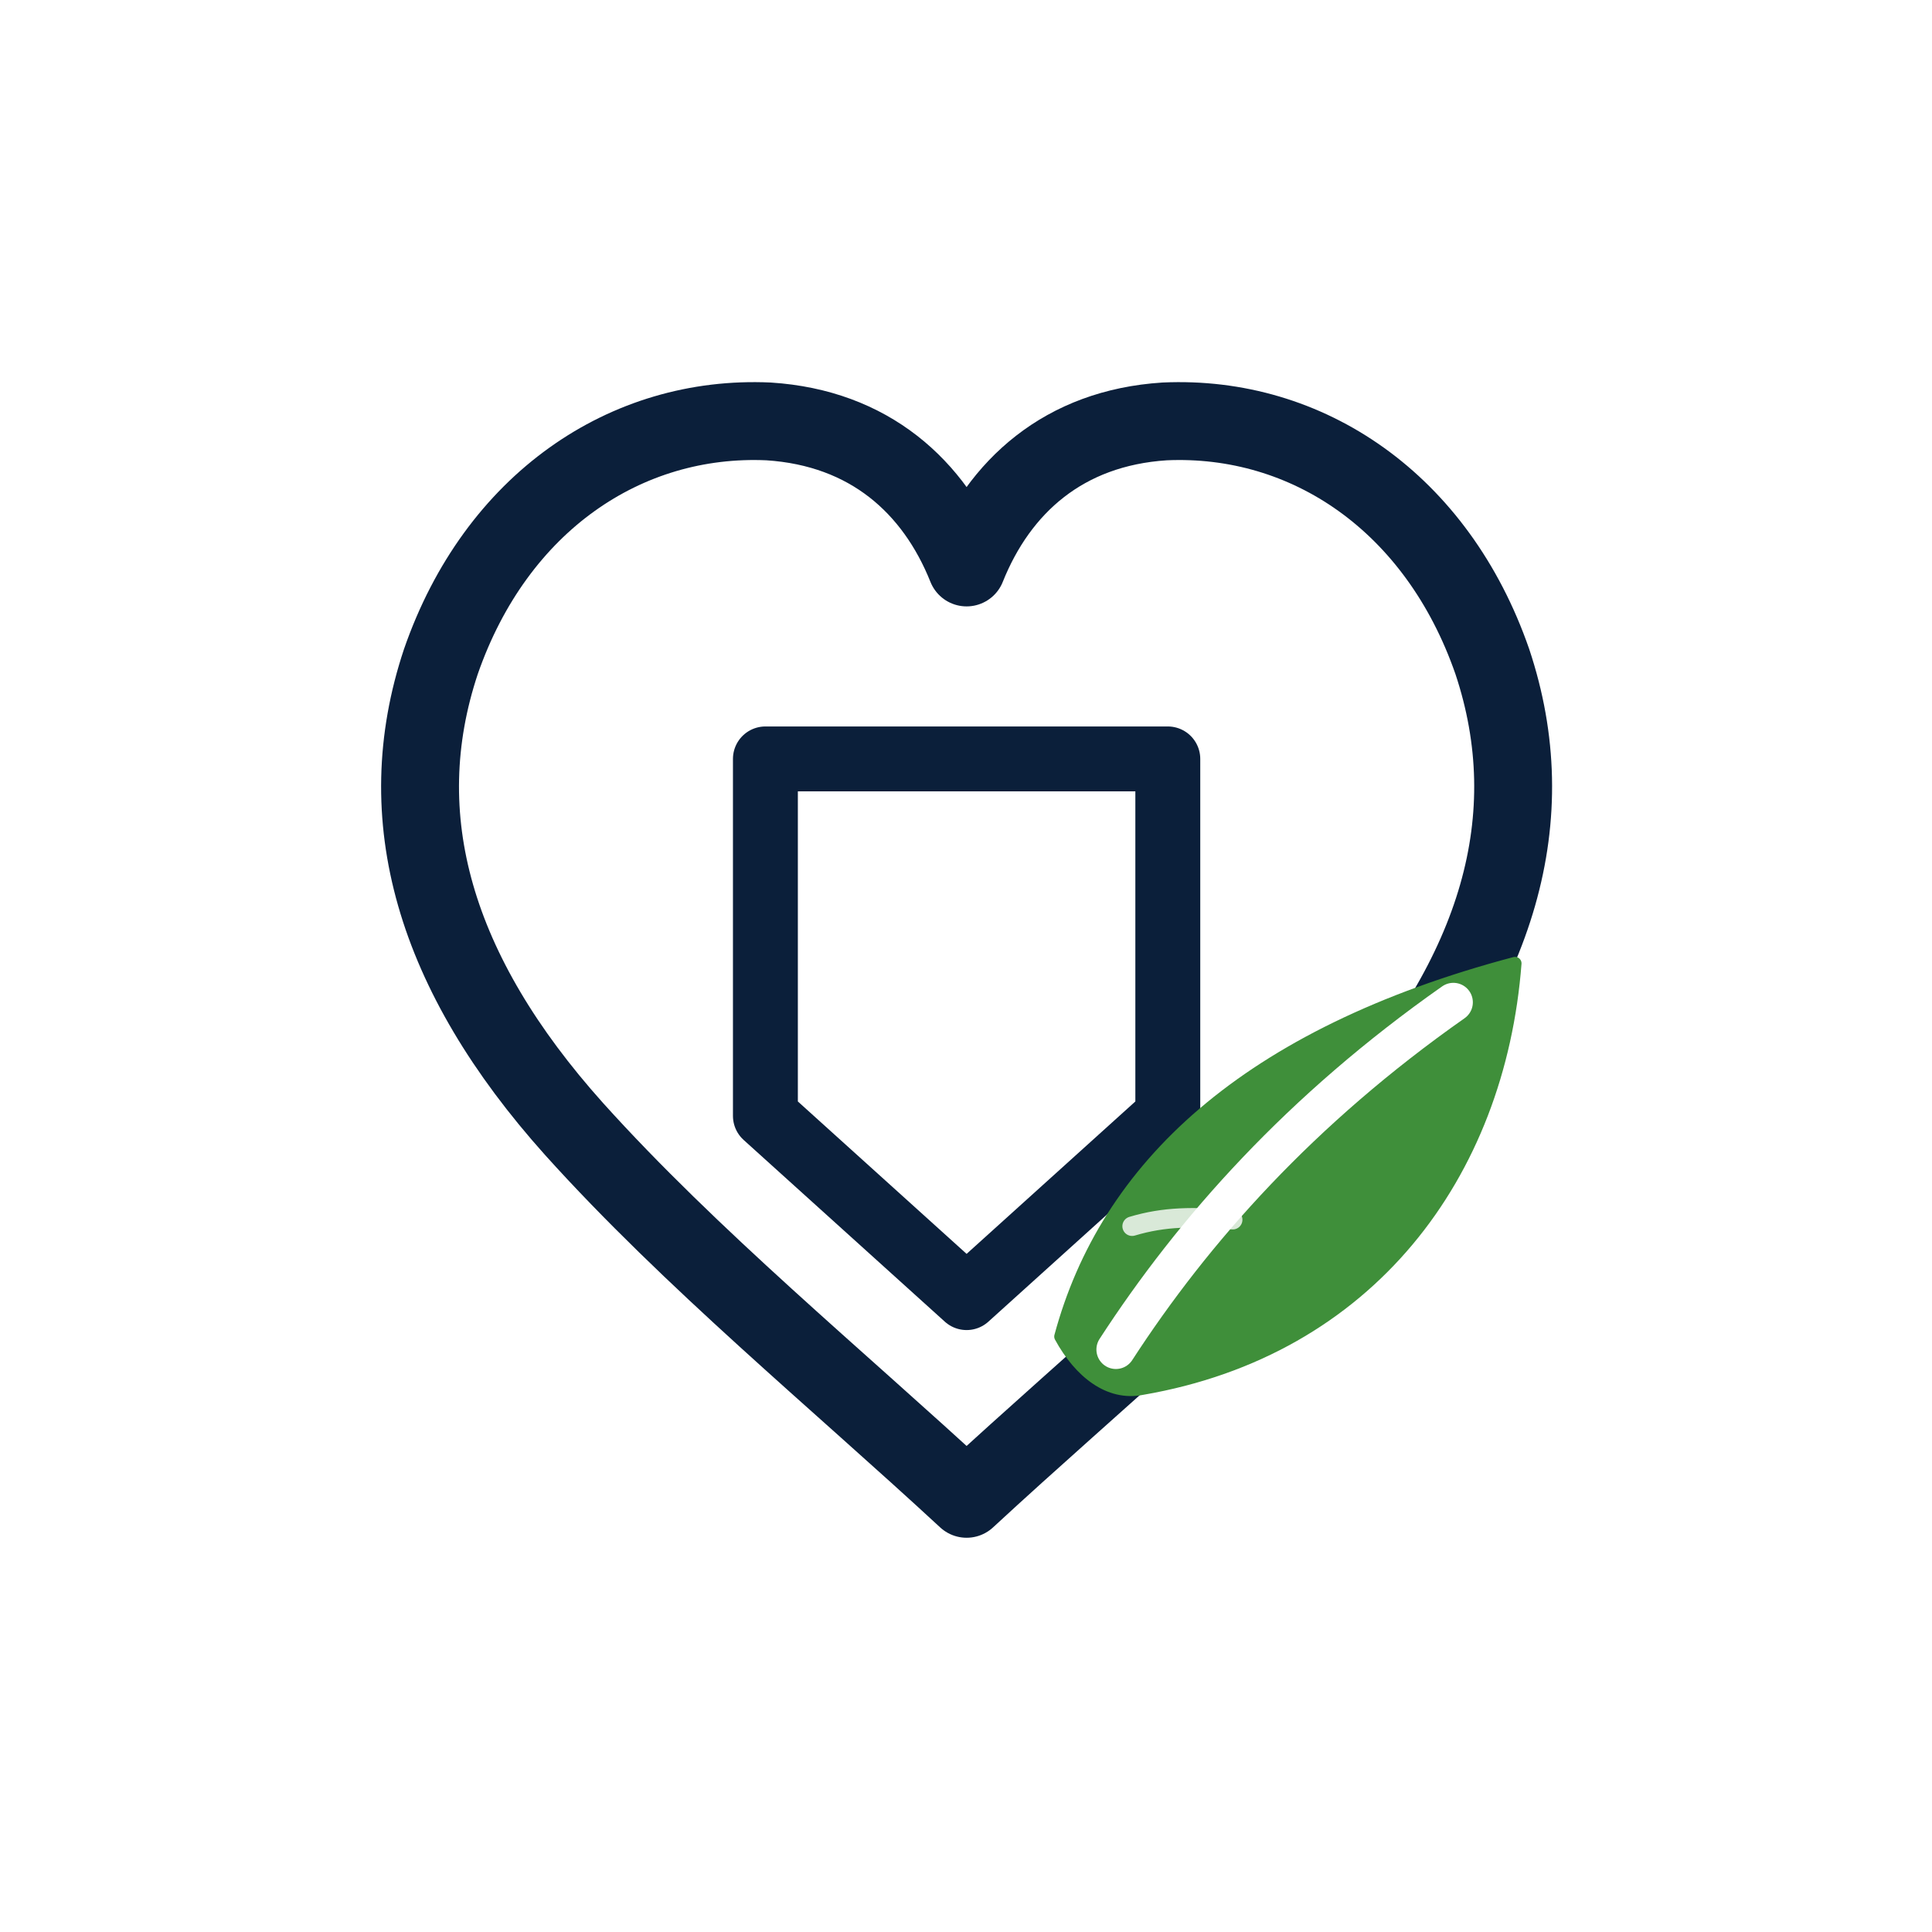
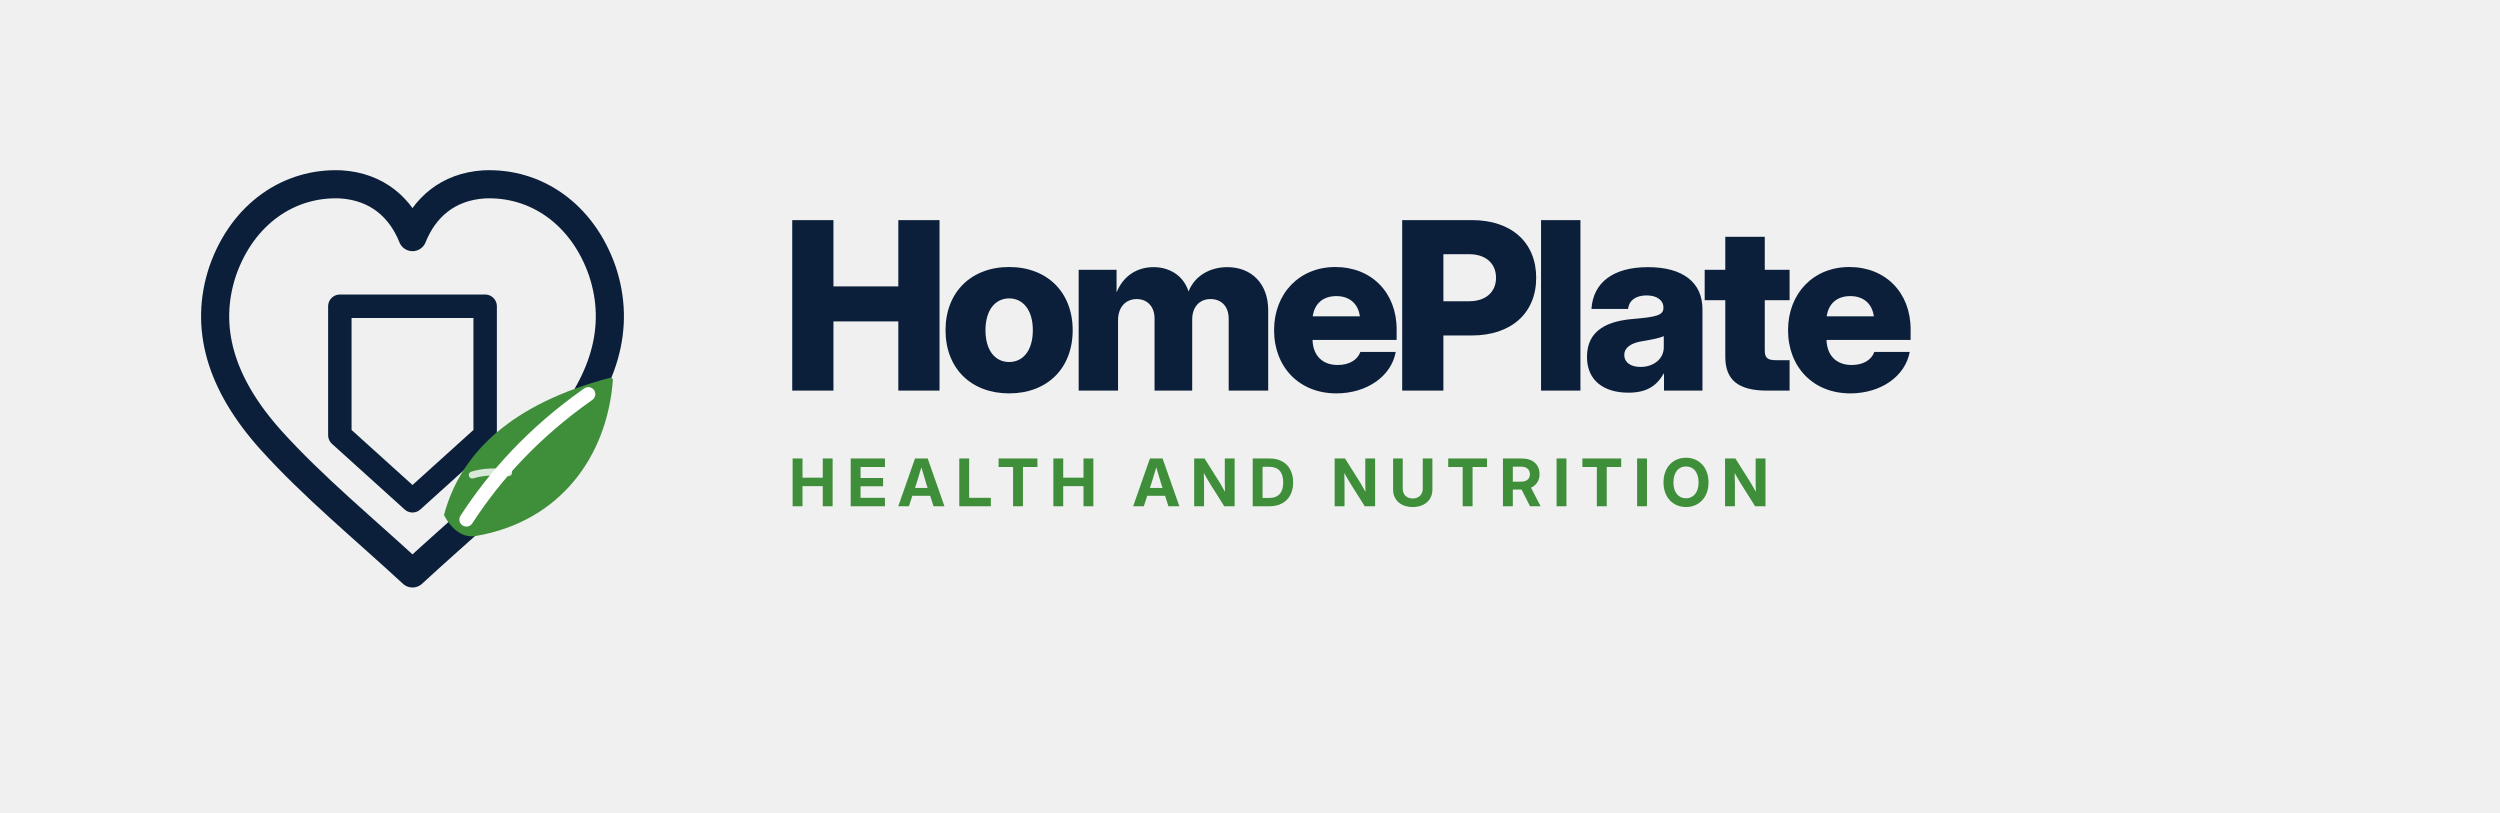
- <svg xmlns="http://www.w3.org/2000/svg" width="512" height="512" viewBox="0 0 512 512" role="img" aria-labelledby="title desc">
+ <svg xmlns="http://www.w3.org/2000/svg" width="1600" height="520" viewBox="0 0 1600 520" role="img" aria-labelledby="title desc">
  <defs>
+ 
  </defs>
-   <rect width="512" height="512" fill="#FFFFFF" />
-   <g transform="translate(36 36) scale(0.86)">
+   <g transform="translate(72 52) scale(0.75)">
    <g id="homeplate-mark" stroke-linecap="round" stroke-linejoin="round">
      <path d="M256 420 C216 383 171 346 135 306 C92 258 78 210 94 162 C111 113 151 86 195 88 C226 90 246 108 256 133 C266 108 286 90 317 88 C361 86 401 113 418 162 C434 210 420 258 377 306 C341 346 296 383 256 420 Z" fill="none" stroke="#0B1F3A" stroke-width="24" />
      <path d="M194 192 L318 192 L318 302 L256 358 L194 302 Z" fill="none" stroke="#0B1F3A" stroke-width="20" />
      <path d="M285 370 C299 318 342 277 425 255 C420 320 380 374 310 386 C300 388 291 381 285 370 Z" fill="#3F8F3A" stroke="#3F8F3A" stroke-width="4" />
      <path d="M302 374 C326 337 359 300 406 267" fill="none" stroke="#FFFFFF" stroke-width="12" />
      <path d="M338 334 C326 333 317 333 307 336" fill="none" stroke="#FFFFFF" stroke-width="6" opacity="0.8" />
    </g>
  </g>
+   <text x="500" y="250" font-family="Inter Display, Inter, Arial, sans-serif" font-weight="800" font-size="150" letter-spacing="-7" fill="#0B1F3A">HomePlate</text>
+   <text x="505" y="324" font-family="Inter Display, Inter, Arial, sans-serif" font-weight="700" font-size="42" letter-spacing="7" fill="#3F8F3A">HEALTH AND NUTRITION</text>
</svg>
